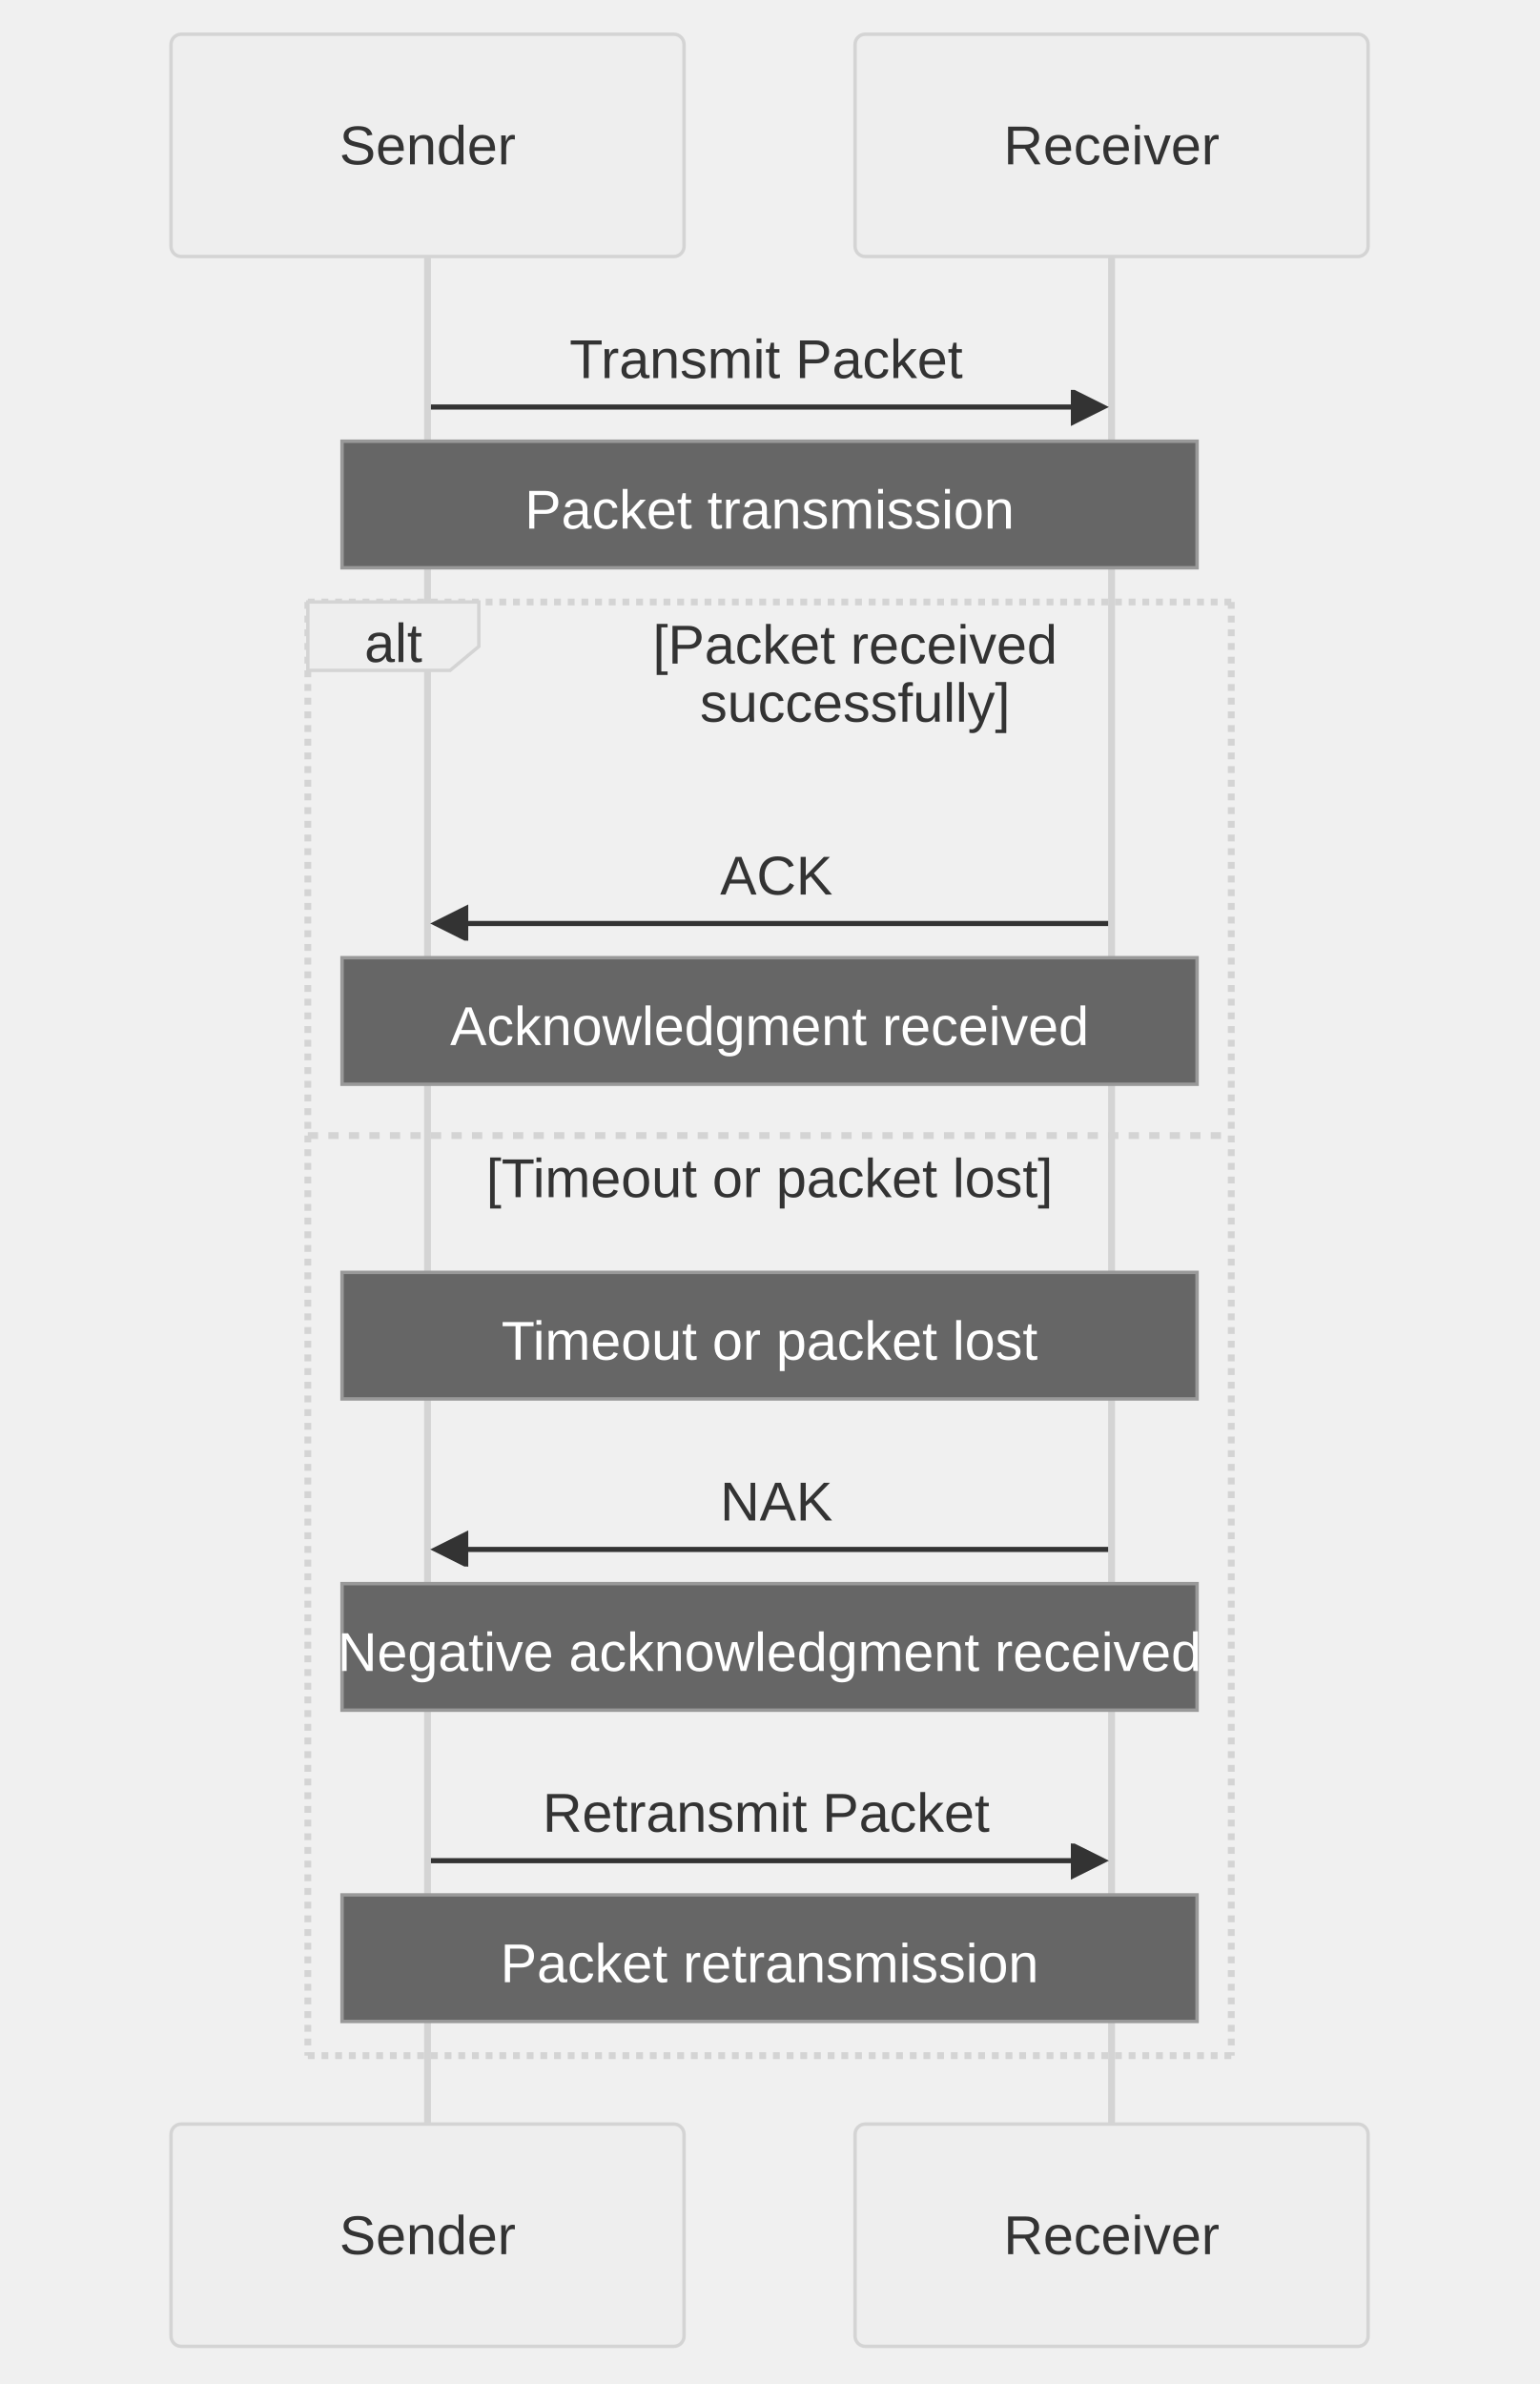
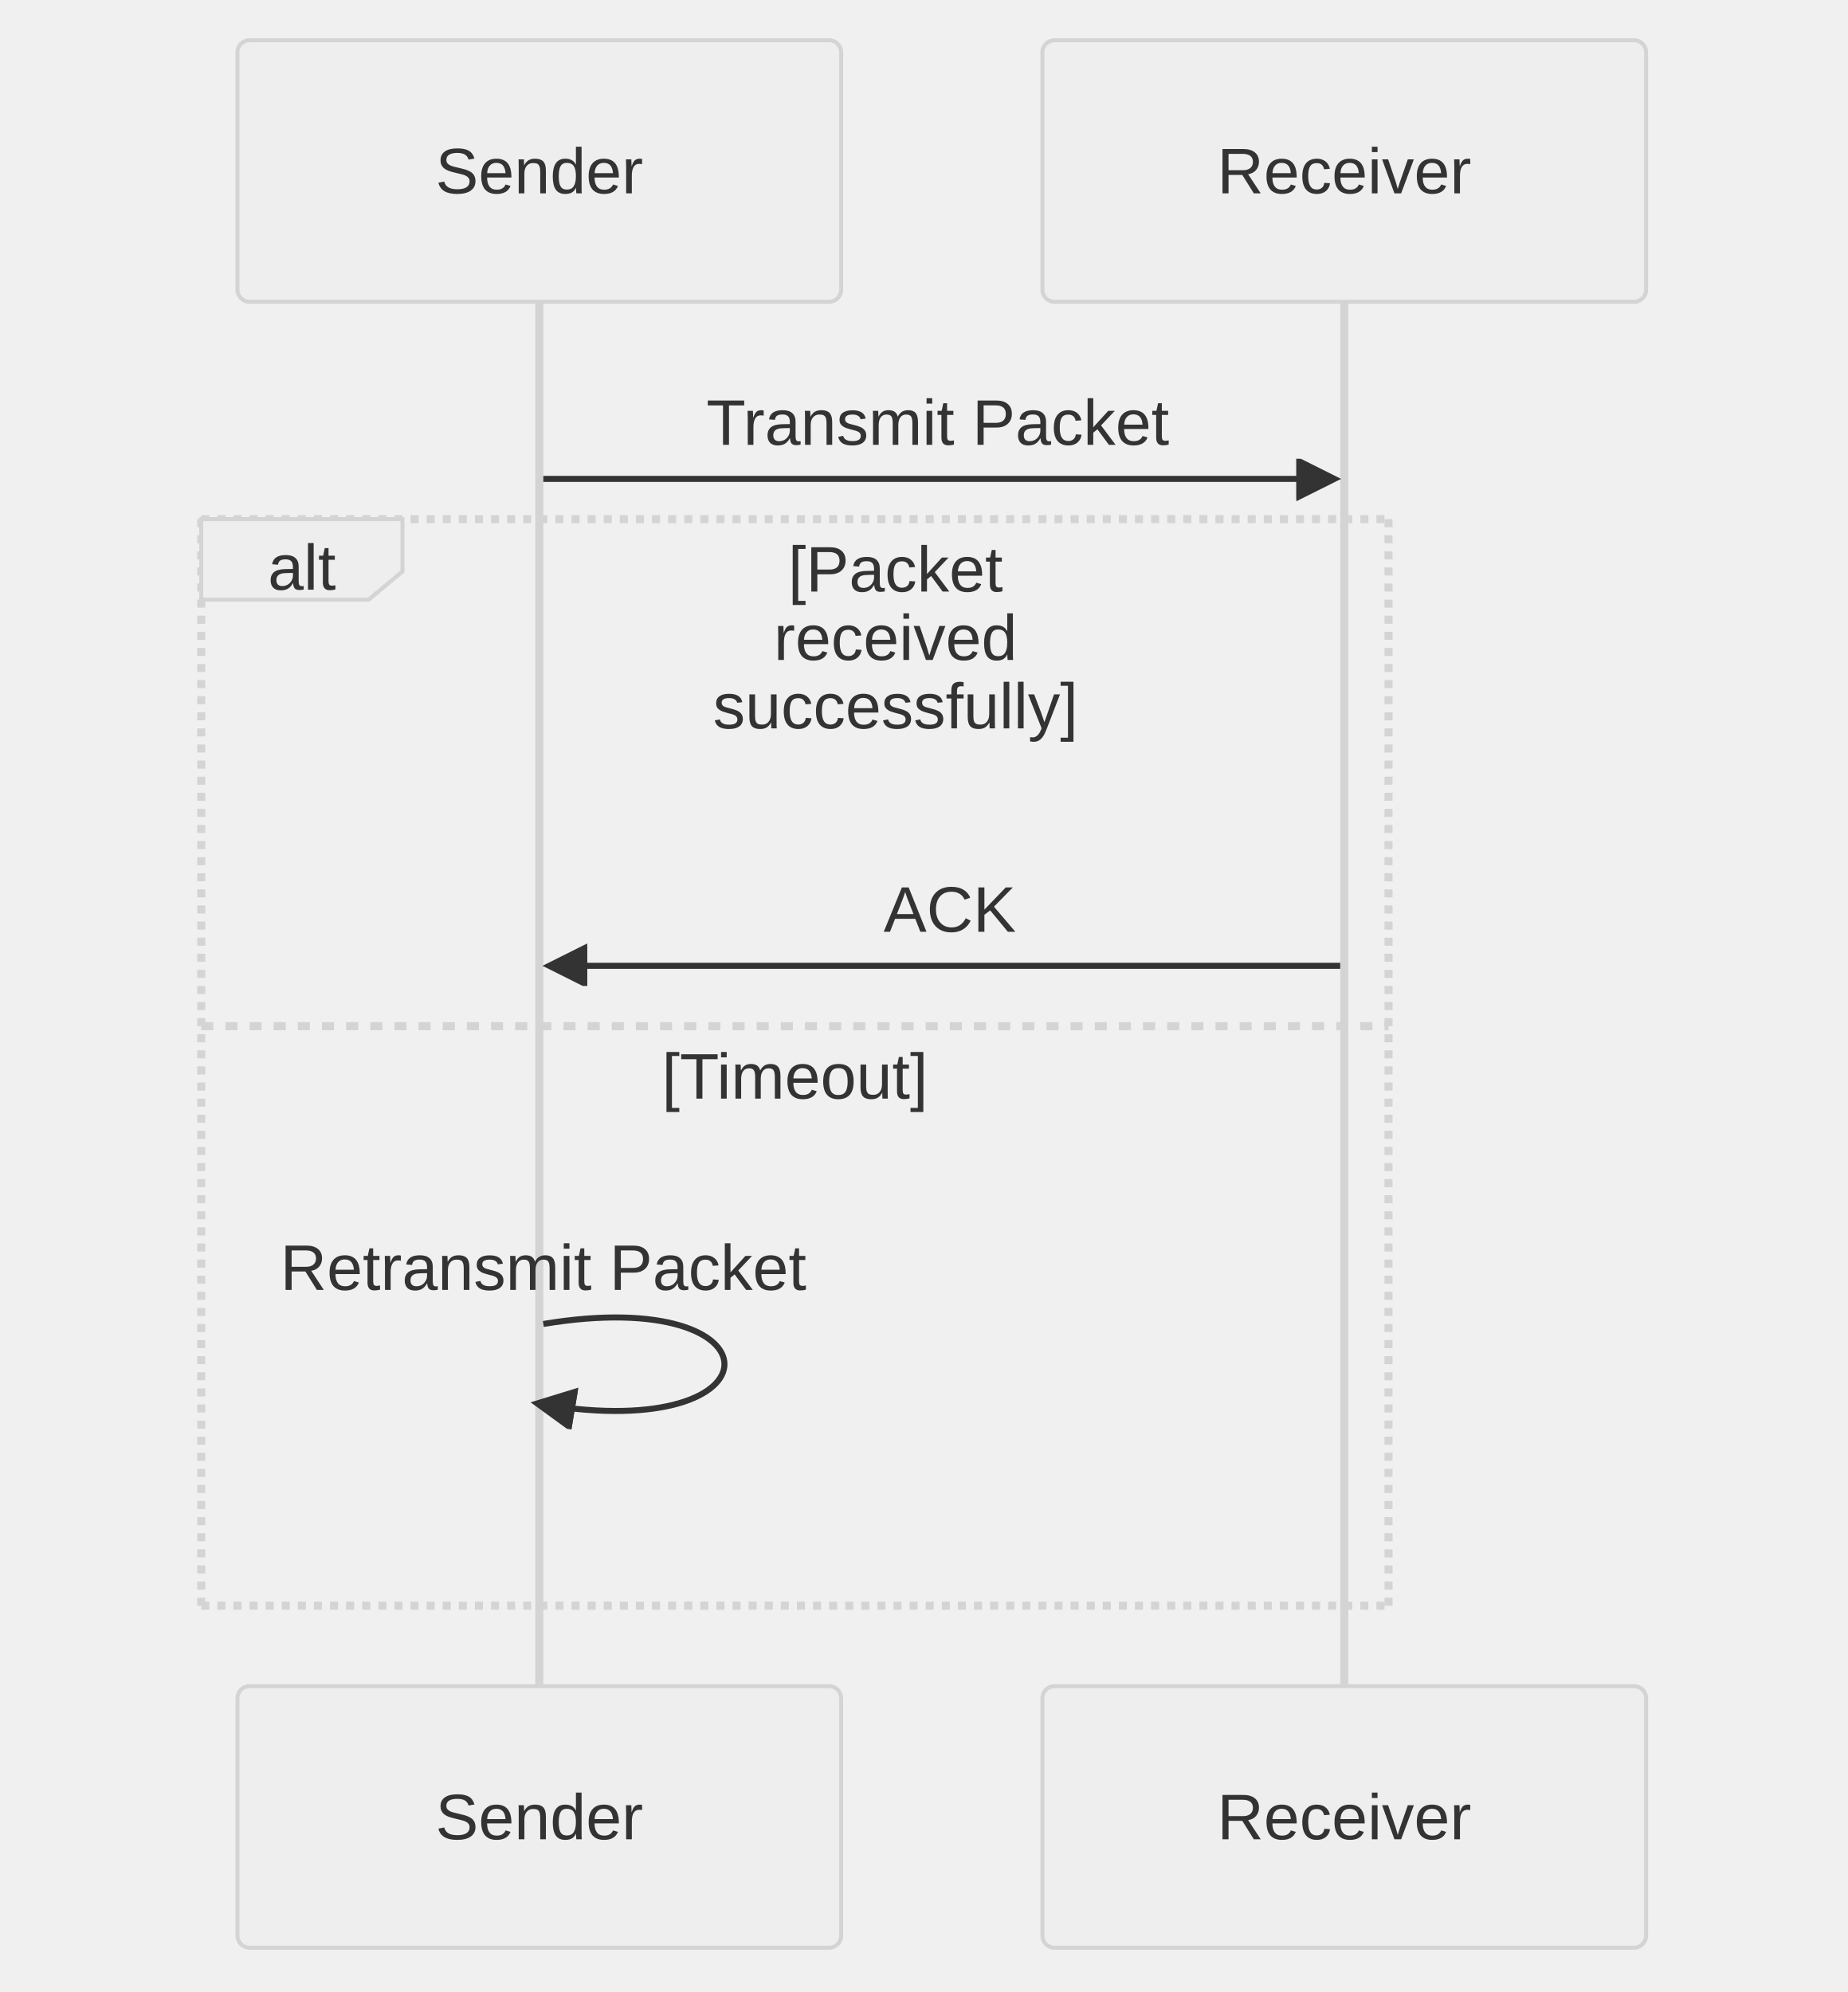
- <svg xmlns="http://www.w3.org/2000/svg" aria-roledescription="sequence" role="graphics-document document" viewBox="-50 -10 450 697" style="max-width: 450px; background-color: white;" width="100%" id="my-svg">
+ <svg xmlns="http://www.w3.org/2000/svg" aria-roledescription="sequence" role="graphics-document document" viewBox="-59 -10 459 495" style="max-width: 459px; background-color: white;" width="100%" id="my-svg">
  <g>
-     <rect class="actor" ry="3" rx="3" height="65" width="150" stroke="#666" fill="#eaeaea" y="611" x="200" />
-     <text style="text-anchor: middle; font-size: 16px; font-weight: 400;" class="actor" alignment-baseline="central" dominant-baseline="central" y="643.5" x="275">
+     <rect class="actor" ry="3" rx="3" height="65" width="150" stroke="#666" fill="#eaeaea" y="409" x="200" />
+     <text style="text-anchor: middle; font-size: 16px; font-weight: 400;" class="actor" alignment-baseline="central" dominant-baseline="central" y="441.5" x="275">
      <tspan dy="0" x="275">Receiver</tspan>
    </text>
  </g>
  <g>
-     <rect class="actor" ry="3" rx="3" height="65" width="150" stroke="#666" fill="#eaeaea" y="611" x="0" />
-     <text style="text-anchor: middle; font-size: 16px; font-weight: 400;" class="actor" alignment-baseline="central" dominant-baseline="central" y="643.5" x="75">
+     <rect class="actor" ry="3" rx="3" height="65" width="150" stroke="#666" fill="#eaeaea" y="409" x="0" />
+     <text style="text-anchor: middle; font-size: 16px; font-weight: 400;" class="actor" alignment-baseline="central" dominant-baseline="central" y="441.5" x="75">
      <tspan dy="0" x="75">Sender</tspan>
    </text>
  </g>
  <g>
-     <line stroke="#999" stroke-width="0.5px" class="200" y2="611" x2="275" y1="5" x1="275" id="actor1" />
+     <line stroke="#999" stroke-width="0.5px" class="200" y2="409" x2="275" y1="5" x1="275" id="actor1" />
    <g id="root-1">
      <rect class="actor" ry="3" rx="3" height="65" width="150" stroke="#666" fill="#eaeaea" y="0" x="200" />
      <text style="text-anchor: middle; font-size: 16px; font-weight: 400;" class="actor" alignment-baseline="central" dominant-baseline="central" y="32.5" x="275">
        <tspan dy="0" x="275">Receiver</tspan>
      </text>
    </g>
  </g>
  <g>
-     <line stroke="#999" stroke-width="0.5px" class="200" y2="611" x2="75" y1="5" x1="75" id="actor0" />
+     <line stroke="#999" stroke-width="0.5px" class="200" y2="409" x2="75" y1="5" x1="75" id="actor0" />
    <g id="root-0">
      <rect class="actor" ry="3" rx="3" height="65" width="150" stroke="#666" fill="#eaeaea" y="0" x="0" />
      <text style="text-anchor: middle; font-size: 16px; font-weight: 400;" class="actor" alignment-baseline="central" dominant-baseline="central" y="32.5" x="75">
        <tspan dy="0" x="75">Sender</tspan>
      </text>
    </g>
  </g>
  <style>#my-svg{font-family:"trebuchet ms",verdana,arial,sans-serif;font-size:16px;fill:#000000;}#my-svg .error-icon{fill:#552222;}#my-svg .error-text{fill:#552222;stroke:#552222;}#my-svg .edge-thickness-normal{stroke-width:2px;}#my-svg .edge-thickness-thick{stroke-width:3.5px;}#my-svg .edge-pattern-solid{stroke-dasharray:0;}#my-svg .edge-pattern-dashed{stroke-dasharray:3;}#my-svg .edge-pattern-dotted{stroke-dasharray:2;}#my-svg .marker{fill:#666;stroke:#666;}#my-svg .marker.cross{stroke:#666;}#my-svg svg{font-family:"trebuchet ms",verdana,arial,sans-serif;font-size:16px;}#my-svg .actor{stroke:hsl(0, 0%, 83%);fill:#eee;}#my-svg text.actor&gt;tspan{fill:#333;stroke:none;}#my-svg .actor-line{stroke:#666;}#my-svg .messageLine0{stroke-width:1.5;stroke-dasharray:none;stroke:#333;}#my-svg .messageLine1{stroke-width:1.5;stroke-dasharray:2,2;stroke:#333;}#my-svg #arrowhead path{fill:#333;stroke:#333;}#my-svg .sequenceNumber{fill:white;}#my-svg #sequencenumber{fill:#333;}#my-svg #crosshead path{fill:#333;stroke:#333;}#my-svg .messageText{fill:#333;stroke:none;}#my-svg .labelBox{stroke:hsl(0, 0%, 83%);fill:#eee;}#my-svg .labelText,#my-svg .labelText&gt;tspan{fill:#333;stroke:none;}#my-svg .loopText,#my-svg .loopText&gt;tspan{fill:#333;stroke:none;}#my-svg .loopLine{stroke-width:2px;stroke-dasharray:2,2;stroke:hsl(0, 0%, 83%);fill:hsl(0, 0%, 83%);}#my-svg .note{stroke:#999;fill:#666;}#my-svg .noteText,#my-svg .noteText&gt;tspan{fill:#fff;stroke:none;}#my-svg .activation0{fill:#f4f4f4;stroke:#666;}#my-svg .activation1{fill:#f4f4f4;stroke:#666;}#my-svg .activation2{fill:#f4f4f4;stroke:#666;}#my-svg .actorPopupMenu{position:absolute;}#my-svg .actorPopupMenuPanel{position:absolute;fill:#eee;box-shadow:0px 8px 16px 0px rgba(0,0,0,0.2);filter:drop-shadow(3px 5px 2px rgb(0 0 0 / 0.4));}#my-svg .actor-man line{stroke:hsl(0, 0%, 83%);fill:#eee;}#my-svg .actor-man circle,#my-svg line{stroke:hsl(0, 0%, 83%);fill:#eee;stroke-width:2px;}#my-svg :root{--mermaid-font-family:"trebuchet ms",verdana,arial,sans-serif;}</style>
  <g />
  <defs>
    <symbol height="24" width="24" id="computer">
      <path d="M2 2v13h20v-13h-20zm18 11h-16v-9h16v9zm-10.228 6l.466-1h3.524l.467 1h-4.457zm14.228 3h-24l2-6h2.104l-1.33 4h18.45l-1.297-4h2.073l2 6zm-5-10h-14v-7h14v7z" transform="scale(.5)" />
    </symbol>
  </defs>
  <defs>
    <symbol clip-rule="evenodd" fill-rule="evenodd" id="database">
      <path d="M12.258.001l.256.004.255.005.253.008.251.01.249.012.247.015.246.016.242.019.241.02.239.023.236.024.233.027.231.028.229.031.225.032.223.034.22.036.217.038.214.04.211.041.208.043.205.045.201.046.198.048.194.05.191.051.187.053.183.054.18.056.175.057.172.059.168.06.163.061.16.063.155.064.15.066.074.033.073.033.071.034.07.034.069.035.068.035.067.035.066.035.064.036.064.036.062.036.06.036.06.037.058.037.058.037.055.038.055.038.053.038.052.038.051.039.05.039.048.039.047.039.045.04.044.04.043.04.041.04.04.041.039.041.037.041.036.041.034.041.033.042.032.042.03.042.029.042.027.042.026.043.024.043.023.043.021.043.02.043.018.044.017.043.015.044.013.044.012.044.011.045.009.044.007.045.006.045.004.045.002.045.001.045v17l-.001.045-.002.045-.004.045-.006.045-.007.045-.009.044-.011.045-.012.044-.013.044-.015.044-.017.043-.018.044-.02.043-.021.043-.023.043-.024.043-.026.043-.027.042-.029.042-.03.042-.032.042-.033.042-.034.041-.036.041-.037.041-.039.041-.04.041-.041.04-.043.04-.044.04-.045.04-.047.039-.048.039-.05.039-.051.039-.052.038-.053.038-.055.038-.055.038-.058.037-.058.037-.06.037-.06.036-.062.036-.064.036-.064.036-.066.035-.067.035-.068.035-.069.035-.07.034-.071.034-.073.033-.074.033-.15.066-.155.064-.16.063-.163.061-.168.06-.172.059-.175.057-.18.056-.183.054-.187.053-.191.051-.194.05-.198.048-.201.046-.205.045-.208.043-.211.041-.214.04-.217.038-.22.036-.223.034-.225.032-.229.031-.231.028-.233.027-.236.024-.239.023-.241.02-.242.019-.246.016-.247.015-.249.012-.251.01-.253.008-.255.005-.256.004-.258.001-.258-.001-.256-.004-.255-.005-.253-.008-.251-.01-.249-.012-.247-.015-.245-.016-.243-.019-.241-.02-.238-.023-.236-.024-.234-.027-.231-.028-.228-.031-.226-.032-.223-.034-.22-.036-.217-.038-.214-.04-.211-.041-.208-.043-.204-.045-.201-.046-.198-.048-.195-.05-.19-.051-.187-.053-.184-.054-.179-.056-.176-.057-.172-.059-.167-.06-.164-.061-.159-.063-.155-.064-.151-.066-.074-.033-.072-.033-.072-.034-.07-.034-.069-.035-.068-.035-.067-.035-.066-.035-.064-.036-.063-.036-.062-.036-.061-.036-.06-.037-.058-.037-.057-.037-.056-.038-.055-.038-.053-.038-.052-.038-.051-.039-.049-.039-.049-.039-.046-.039-.046-.04-.044-.04-.043-.04-.041-.04-.04-.041-.039-.041-.037-.041-.036-.041-.034-.041-.033-.042-.032-.042-.03-.042-.029-.042-.027-.042-.026-.043-.024-.043-.023-.043-.021-.043-.02-.043-.018-.044-.017-.043-.015-.044-.013-.044-.012-.044-.011-.045-.009-.044-.007-.045-.006-.045-.004-.045-.002-.045-.001-.045v-17l.001-.045.002-.045.004-.045.006-.045.007-.045.009-.044.011-.045.012-.044.013-.044.015-.044.017-.043.018-.044.02-.043.021-.043.023-.043.024-.043.026-.043.027-.042.029-.042.03-.042.032-.042.033-.042.034-.041.036-.041.037-.041.039-.041.04-.041.041-.04.043-.04.044-.04.046-.04.046-.039.049-.039.049-.039.051-.039.052-.038.053-.038.055-.038.056-.038.057-.037.058-.037.06-.037.061-.036.062-.036.063-.036.064-.036.066-.035.067-.035.068-.035.069-.035.07-.034.072-.034.072-.033.074-.033.151-.066.155-.064.159-.063.164-.061.167-.06.172-.059.176-.057.179-.056.184-.054.187-.053.19-.051.195-.05.198-.048.201-.046.204-.045.208-.043.211-.041.214-.04.217-.038.22-.036.223-.034.226-.032.228-.031.231-.028.234-.027.236-.024.238-.023.241-.02.243-.019.245-.016.247-.015.249-.012.251-.01.253-.008.255-.005.256-.004.258-.001.258.001zm-9.258 20.499v.01l.001.021.003.021.004.022.005.021.006.022.007.022.009.023.01.022.011.023.012.023.013.023.015.023.016.024.017.023.018.024.019.024.021.024.022.025.023.024.024.025.052.049.056.05.061.051.066.051.07.051.075.051.079.052.084.052.088.052.092.052.097.052.102.051.105.052.11.052.114.051.119.051.123.051.127.05.131.05.135.05.139.048.144.049.147.047.152.047.155.047.16.045.163.045.167.043.171.043.176.041.178.041.183.039.187.039.19.037.194.035.197.035.202.033.204.031.209.03.212.029.216.027.219.025.222.024.226.021.23.02.233.018.236.016.24.015.243.012.246.01.249.008.253.005.256.004.259.001.26-.001.257-.004.254-.005.25-.008.247-.011.244-.012.241-.014.237-.016.233-.018.231-.021.226-.021.224-.024.22-.026.216-.027.212-.028.21-.031.205-.031.202-.034.198-.034.194-.036.191-.037.187-.039.183-.04.179-.04.175-.042.172-.043.168-.044.163-.045.16-.046.155-.046.152-.047.148-.048.143-.049.139-.049.136-.05.131-.05.126-.05.123-.051.118-.052.114-.051.11-.052.106-.052.101-.052.096-.052.092-.052.088-.053.083-.051.079-.052.074-.052.07-.051.065-.051.06-.051.056-.05.051-.05.023-.024.023-.025.021-.024.02-.024.019-.024.018-.024.017-.024.015-.023.014-.024.013-.023.012-.023.01-.023.01-.022.008-.022.006-.022.006-.022.004-.022.004-.021.001-.021.001-.021v-4.127l-.077.055-.08.053-.083.054-.085.053-.087.052-.09.052-.093.051-.095.05-.097.05-.1.049-.102.049-.105.048-.106.047-.109.047-.111.046-.114.045-.115.045-.118.044-.12.043-.122.042-.124.042-.126.041-.128.04-.13.04-.132.038-.134.038-.135.037-.138.037-.139.035-.142.035-.143.034-.144.033-.147.032-.148.031-.15.03-.151.03-.153.029-.154.027-.156.027-.158.026-.159.025-.161.024-.162.023-.163.022-.165.021-.166.02-.167.019-.169.018-.169.017-.171.016-.173.015-.173.014-.175.013-.175.012-.177.011-.178.01-.179.008-.179.008-.181.006-.182.005-.182.004-.184.003-.184.002h-.37l-.184-.002-.184-.003-.182-.004-.182-.005-.181-.006-.179-.008-.179-.008-.178-.01-.176-.011-.176-.012-.175-.013-.173-.014-.172-.015-.171-.016-.17-.017-.169-.018-.167-.019-.166-.02-.165-.021-.163-.022-.162-.023-.161-.024-.159-.025-.157-.026-.156-.027-.155-.027-.153-.029-.151-.03-.15-.03-.148-.031-.146-.032-.145-.033-.143-.034-.141-.035-.14-.035-.137-.037-.136-.037-.134-.038-.132-.038-.13-.04-.128-.04-.126-.041-.124-.042-.122-.042-.12-.044-.117-.043-.116-.045-.113-.045-.112-.046-.109-.047-.106-.047-.105-.048-.102-.049-.1-.049-.097-.05-.095-.05-.093-.052-.09-.051-.087-.052-.085-.053-.083-.054-.08-.054-.077-.054v4.127zm0-5.654v.011l.001.021.003.021.004.021.005.022.006.022.007.022.009.022.01.022.011.023.012.023.013.023.015.024.016.023.017.024.018.024.019.024.021.024.022.024.023.025.024.024.052.05.056.05.061.05.066.051.07.051.075.052.079.051.084.052.088.052.092.052.097.052.102.052.105.052.11.051.114.051.119.052.123.05.127.051.131.05.135.049.139.049.144.048.147.048.152.047.155.046.16.045.163.045.167.044.171.042.176.042.178.04.183.04.187.038.19.037.194.036.197.034.202.033.204.032.209.03.212.028.216.027.219.025.222.024.226.022.23.02.233.018.236.016.24.014.243.012.246.01.249.008.253.006.256.003.259.001.26-.001.257-.003.254-.006.25-.008.247-.01.244-.012.241-.015.237-.016.233-.018.231-.02.226-.022.224-.024.22-.025.216-.027.212-.029.21-.03.205-.032.202-.033.198-.035.194-.036.191-.037.187-.039.183-.039.179-.041.175-.042.172-.043.168-.044.163-.045.16-.045.155-.047.152-.047.148-.048.143-.048.139-.05.136-.049.131-.05.126-.051.123-.051.118-.051.114-.052.11-.052.106-.052.101-.052.096-.052.092-.052.088-.052.083-.052.079-.052.074-.051.07-.052.065-.051.06-.05.056-.051.051-.049.023-.025.023-.024.021-.025.02-.024.019-.024.018-.024.017-.024.015-.023.014-.023.013-.024.012-.022.01-.023.01-.023.008-.022.006-.022.006-.022.004-.021.004-.022.001-.021.001-.021v-4.139l-.077.054-.08.054-.083.054-.085.052-.087.053-.09.051-.093.051-.095.051-.097.05-.1.049-.102.049-.105.048-.106.047-.109.047-.111.046-.114.045-.115.044-.118.044-.12.044-.122.042-.124.042-.126.041-.128.04-.13.039-.132.039-.134.038-.135.037-.138.036-.139.036-.142.035-.143.033-.144.033-.147.033-.148.031-.15.03-.151.03-.153.028-.154.028-.156.027-.158.026-.159.025-.161.024-.162.023-.163.022-.165.021-.166.02-.167.019-.169.018-.169.017-.171.016-.173.015-.173.014-.175.013-.175.012-.177.011-.178.009-.179.009-.179.007-.181.007-.182.005-.182.004-.184.003-.184.002h-.37l-.184-.002-.184-.003-.182-.004-.182-.005-.181-.007-.179-.007-.179-.009-.178-.009-.176-.011-.176-.012-.175-.013-.173-.014-.172-.015-.171-.016-.17-.017-.169-.018-.167-.019-.166-.02-.165-.021-.163-.022-.162-.023-.161-.024-.159-.025-.157-.026-.156-.027-.155-.028-.153-.028-.151-.03-.15-.03-.148-.031-.146-.033-.145-.033-.143-.033-.141-.035-.14-.036-.137-.036-.136-.037-.134-.038-.132-.039-.13-.039-.128-.04-.126-.041-.124-.042-.122-.043-.12-.043-.117-.044-.116-.044-.113-.046-.112-.046-.109-.046-.106-.047-.105-.048-.102-.049-.1-.049-.097-.05-.095-.051-.093-.051-.09-.051-.087-.053-.085-.052-.083-.054-.08-.054-.077-.054v4.139zm0-5.666v.011l.001.02.003.022.004.021.005.022.006.021.007.022.009.023.01.022.011.023.012.023.013.023.015.023.016.024.017.024.018.023.019.024.021.025.022.024.023.024.024.025.052.05.056.05.061.05.066.051.07.051.075.052.079.051.084.052.088.052.092.052.097.052.102.052.105.051.11.052.114.051.119.051.123.051.127.05.131.05.135.05.139.049.144.048.147.048.152.047.155.046.16.045.163.045.167.043.171.043.176.042.178.04.183.04.187.038.19.037.194.036.197.034.202.033.204.032.209.03.212.028.216.027.219.025.222.024.226.021.23.02.233.018.236.017.24.014.243.012.246.01.249.008.253.006.256.003.259.001.26-.001.257-.003.254-.006.25-.008.247-.01.244-.013.241-.014.237-.016.233-.018.231-.02.226-.022.224-.024.22-.025.216-.027.212-.029.21-.03.205-.032.202-.033.198-.035.194-.036.191-.037.187-.039.183-.039.179-.041.175-.042.172-.043.168-.044.163-.045.16-.045.155-.047.152-.047.148-.048.143-.049.139-.049.136-.049.131-.051.126-.05.123-.051.118-.052.114-.051.11-.052.106-.052.101-.052.096-.052.092-.052.088-.052.083-.052.079-.052.074-.052.07-.051.065-.051.06-.051.056-.05.051-.049.023-.025.023-.025.021-.024.02-.024.019-.024.018-.024.017-.024.015-.023.014-.024.013-.023.012-.023.01-.022.01-.023.008-.022.006-.022.006-.022.004-.022.004-.021.001-.021.001-.021v-4.153l-.077.054-.08.054-.083.053-.085.053-.087.053-.09.051-.093.051-.095.051-.097.05-.1.049-.102.048-.105.048-.106.048-.109.046-.111.046-.114.046-.115.044-.118.044-.12.043-.122.043-.124.042-.126.041-.128.04-.13.039-.132.039-.134.038-.135.037-.138.036-.139.036-.142.034-.143.034-.144.033-.147.032-.148.032-.15.03-.151.03-.153.028-.154.028-.156.027-.158.026-.159.024-.161.024-.162.023-.163.023-.165.021-.166.02-.167.019-.169.018-.169.017-.171.016-.173.015-.173.014-.175.013-.175.012-.177.01-.178.01-.179.009-.179.007-.181.006-.182.006-.182.004-.184.003-.184.001-.185.001-.185-.001-.184-.001-.184-.003-.182-.004-.182-.006-.181-.006-.179-.007-.179-.009-.178-.01-.176-.01-.176-.012-.175-.013-.173-.014-.172-.015-.171-.016-.17-.017-.169-.018-.167-.019-.166-.02-.165-.021-.163-.023-.162-.023-.161-.024-.159-.024-.157-.026-.156-.027-.155-.028-.153-.028-.151-.03-.15-.03-.148-.032-.146-.032-.145-.033-.143-.034-.141-.034-.14-.036-.137-.036-.136-.037-.134-.038-.132-.039-.13-.039-.128-.041-.126-.041-.124-.041-.122-.043-.12-.043-.117-.044-.116-.044-.113-.046-.112-.046-.109-.046-.106-.048-.105-.048-.102-.048-.1-.05-.097-.049-.095-.051-.093-.051-.09-.052-.087-.052-.085-.053-.083-.053-.08-.054-.077-.054v4.153zm8.74-8.179l-.257.004-.254.005-.25.008-.247.011-.244.012-.241.014-.237.016-.233.018-.231.021-.226.022-.224.023-.22.026-.216.027-.212.028-.21.031-.205.032-.202.033-.198.034-.194.036-.191.038-.187.038-.183.04-.179.041-.175.042-.172.043-.168.043-.163.045-.16.046-.155.046-.152.048-.148.048-.143.048-.139.049-.136.05-.131.05-.126.051-.123.051-.118.051-.114.052-.11.052-.106.052-.101.052-.096.052-.092.052-.088.052-.083.052-.079.052-.074.051-.07.052-.065.051-.06.05-.056.05-.051.05-.023.025-.023.024-.021.024-.02.025-.019.024-.018.024-.017.023-.015.024-.014.023-.013.023-.012.023-.01.023-.01.022-.008.022-.006.023-.006.021-.004.022-.004.021-.001.021-.001.021.001.021.001.021.004.021.004.022.006.021.006.023.008.022.01.022.01.023.012.023.013.023.014.023.015.024.017.023.018.024.019.024.02.025.021.024.023.024.023.025.051.05.056.05.06.05.065.051.07.052.074.051.079.052.083.052.088.052.092.052.096.052.101.052.106.052.11.052.114.052.118.051.123.051.126.051.131.05.136.05.139.049.143.048.148.048.152.048.155.046.16.046.163.045.168.043.172.043.175.042.179.041.183.04.187.038.191.038.194.036.198.034.202.033.205.032.21.031.212.028.216.027.22.026.224.023.226.022.231.021.233.018.237.016.241.014.244.012.247.011.25.008.254.005.257.004.26.001.26-.001.257-.004.254-.005.25-.008.247-.011.244-.012.241-.014.237-.016.233-.018.231-.021.226-.022.224-.023.22-.026.216-.027.212-.028.21-.031.205-.032.202-.033.198-.034.194-.036.191-.038.187-.038.183-.04.179-.041.175-.042.172-.043.168-.043.163-.045.16-.046.155-.046.152-.048.148-.048.143-.048.139-.049.136-.05.131-.05.126-.051.123-.051.118-.051.114-.052.11-.052.106-.052.101-.052.096-.052.092-.052.088-.052.083-.052.079-.052.074-.051.07-.052.065-.051.06-.05.056-.05.051-.05.023-.025.023-.024.021-.024.02-.025.019-.024.018-.024.017-.023.015-.024.014-.023.013-.023.012-.023.01-.023.01-.022.008-.022.006-.023.006-.021.004-.022.004-.021.001-.021.001-.021-.001-.021-.001-.021-.004-.021-.004-.022-.006-.021-.006-.023-.008-.022-.01-.022-.01-.023-.012-.023-.013-.023-.014-.023-.015-.024-.017-.023-.018-.024-.019-.024-.02-.025-.021-.024-.023-.024-.023-.025-.051-.05-.056-.05-.06-.05-.065-.051-.07-.052-.074-.051-.079-.052-.083-.052-.088-.052-.092-.052-.096-.052-.101-.052-.106-.052-.11-.052-.114-.052-.118-.051-.123-.051-.126-.051-.131-.05-.136-.05-.139-.049-.143-.048-.148-.048-.152-.048-.155-.046-.16-.046-.163-.045-.168-.043-.172-.043-.175-.042-.179-.041-.183-.04-.187-.038-.191-.038-.194-.036-.198-.034-.202-.033-.205-.032-.21-.031-.212-.028-.216-.027-.22-.026-.224-.023-.226-.022-.231-.021-.233-.018-.237-.016-.241-.014-.244-.012-.247-.011-.25-.008-.254-.005-.257-.004-.26-.001-.26.001z" transform="scale(.5)" />
    </symbol>
  </defs>
  <defs>
    <symbol height="24" width="24" id="clock">
      <path d="M12 2c5.514 0 10 4.486 10 10s-4.486 10-10 10-10-4.486-10-10 4.486-10 10-10zm0-2c-6.627 0-12 5.373-12 12s5.373 12 12 12 12-5.373 12-12-5.373-12-12-12zm5.848 12.459c.202.038.202.333.001.372-1.907.361-6.045 1.111-6.547 1.111-.719 0-1.301-.582-1.301-1.301 0-.512.77-5.447 1.125-7.445.034-.192.312-.181.343.014l.985 6.238 5.394 1.011z" transform="scale(.5)" />
    </symbol>
  </defs>
  <defs>
    <marker orient="auto" markerHeight="12" markerWidth="12" markerUnits="userSpaceOnUse" refY="5" refX="7.9" id="arrowhead">
      <path d="M 0 0 L 10 5 L 0 10 z" />
    </marker>
  </defs>
  <defs>
    <marker refY="4.5" refX="4" orient="auto" markerHeight="8" markerWidth="15" id="crosshead">
      <path style="stroke-dasharray: 0, 0;" d="M 1,2 L 6,7 M 6,2 L 1,7" stroke-width="1pt" stroke="#000000" fill="none" />
    </marker>
  </defs>
  <defs>
    <marker orient="auto" markerHeight="28" markerWidth="20" refY="7" refX="15.5" id="filled-head">
      <path d="M 18,7 L9,13 L14,7 L9,1 Z" />
    </marker>
  </defs>
  <defs>
    <marker orient="auto" markerHeight="40" markerWidth="60" refY="15" refX="15" id="sequencenumber">
      <circle r="6" cy="15" cx="15" />
    </marker>
  </defs>
  <g>
-     <rect class="note" ry="0" rx="0" height="37" width="250" stroke="#666" fill="#EDF2AE" y="119" x="50" />
-     <text style="font-size: 16px; font-weight: 400;" dy="1em" class="noteText" alignment-baseline="middle" dominant-baseline="middle" text-anchor="middle" y="124" x="175">
-       <tspan x="175">Packet transmission</tspan>
+     <line class="loopLine" y2="119" x2="286" y1="119" x1="-9" />
+     <line class="loopLine" y2="389" x2="286" y1="119" x1="286" />
+     <line class="loopLine" y2="389" x2="286" y1="389" x1="-9" />
+     <line class="loopLine" y2="389" x2="-9" y1="119" x1="-9" />
+     <line style="stroke-dasharray: 3, 3;" class="loopLine" y2="245" x2="286" y1="245" x1="-9" />
+     <polygon class="labelBox" points="-9,119 41,119 41,132 32.6,139 -9,139" />
+     <text style="font-size: 16px; font-weight: 400;" class="labelText" alignment-baseline="middle" dominant-baseline="middle" text-anchor="middle" y="132" x="16">alt</text>
+     <text style="font-size: 16px; font-weight: 400;" class="loopText" text-anchor="middle" y="137" x="163.5">
+       <tspan x="163.5">[Packet</tspan>
    </text>
-   </g>
-   <g>
-     <rect class="note" ry="0" rx="0" height="37" width="250" stroke="#666" fill="#EDF2AE" y="270" x="50" />
-     <text style="font-size: 16px; font-weight: 400;" dy="1em" class="noteText" alignment-baseline="middle" dominant-baseline="middle" text-anchor="middle" y="275" x="175">
-       <tspan x="175">Acknowledgment received</tspan>
+     <text style="font-size: 16px; font-weight: 400;" class="loopText" text-anchor="middle" y="154" x="163.5">
+       <tspan x="163.5">received</tspan>
    </text>
-   </g>
-   <g>
-     <rect class="note" ry="0" rx="0" height="37" width="250" stroke="#666" fill="#EDF2AE" y="362" x="50" />
-     <text style="font-size: 16px; font-weight: 400;" dy="1em" class="noteText" alignment-baseline="middle" dominant-baseline="middle" text-anchor="middle" y="367" x="175">
-       <tspan x="175">Timeout or packet lost</tspan>
+     <text style="font-size: 16px; font-weight: 400;" class="loopText" text-anchor="middle" y="171" x="163.5">
+       <tspan x="163.5">successfully]</tspan>
    </text>
-   </g>
-   <g>
-     <rect class="note" ry="0" rx="0" height="37" width="250" stroke="#666" fill="#EDF2AE" y="453" x="50" />
-     <text style="font-size: 16px; font-weight: 400;" dy="1em" class="noteText" alignment-baseline="middle" dominant-baseline="middle" text-anchor="middle" y="458" x="175">
-       <tspan x="175">Negative acknowledgment received</tspan>
-     </text>
-   </g>
-   <g>
-     <rect class="note" ry="0" rx="0" height="37" width="250" stroke="#666" fill="#EDF2AE" y="544" x="50" />
-     <text style="font-size: 16px; font-weight: 400;" dy="1em" class="noteText" alignment-baseline="middle" dominant-baseline="middle" text-anchor="middle" y="549" x="175">
-       <tspan x="175">Packet retransmission</tspan>
-     </text>
-   </g>
-   <g>
-     <line class="loopLine" y2="166" x2="310" y1="166" x1="40" />
-     <line class="loopLine" y2="591" x2="310" y1="166" x1="310" />
-     <line class="loopLine" y2="591" x2="310" y1="591" x1="40" />
-     <line class="loopLine" y2="591" x2="40" y1="166" x1="40" />
-     <line style="stroke-dasharray: 3, 3;" class="loopLine" y2="322" x2="310" y1="322" x1="40" />
-     <polygon class="labelBox" points="40,166 90,166 90,179 81.6,186 40,186" />
-     <text style="font-size: 16px; font-weight: 400;" class="labelText" alignment-baseline="middle" dominant-baseline="middle" text-anchor="middle" y="179" x="65">alt</text>
-     <text style="font-size: 16px; font-weight: 400;" class="loopText" text-anchor="middle" y="184" x="200">
-       <tspan x="200">[Packet received</tspan>
-     </text>
-     <text style="font-size: 16px; font-weight: 400;" class="loopText" text-anchor="middle" y="201" x="200">
-       <tspan x="200">successfully]</tspan>
-     </text>
-     <text style="font-size: 16px; font-weight: 400;" class="loopText" text-anchor="middle" y="340" x="175">[Timeout or packet lost]</text>
+     <text style="font-size: 16px; font-weight: 400;" class="loopText" text-anchor="middle" y="263" x="138.5">[Timeout]</text>
  </g>
  <text style="font-size: 16px; font-weight: 400;" dy="1em" class="messageText" alignment-baseline="middle" dominant-baseline="middle" text-anchor="middle" y="80" x="174">Transmit Packet</text>
  <line style="fill: none;" marker-end="url(#arrowhead)" stroke="none" stroke-width="2" class="messageLine0" y2="109" x2="271" y1="109" x1="76" />
-   <text style="font-size: 16px; font-weight: 400;" dy="1em" class="messageText" alignment-baseline="middle" dominant-baseline="middle" text-anchor="middle" y="231" x="177">ACK</text>
-   <line style="fill: none;" marker-end="url(#arrowhead)" stroke="none" stroke-width="2" class="messageLine0" y2="260" x2="79" y1="260" x1="274" />
-   <text style="font-size: 16px; font-weight: 400;" dy="1em" class="messageText" alignment-baseline="middle" dominant-baseline="middle" text-anchor="middle" y="414" x="177">NAK</text>
-   <line style="fill: none;" marker-end="url(#arrowhead)" stroke="none" stroke-width="2" class="messageLine0" y2="443" x2="79" y1="443" x1="274" />
-   <text style="font-size: 16px; font-weight: 400;" dy="1em" class="messageText" alignment-baseline="middle" dominant-baseline="middle" text-anchor="middle" y="505" x="174">Retransmit Packet</text>
-   <line style="fill: none;" marker-end="url(#arrowhead)" stroke="none" stroke-width="2" class="messageLine0" y2="534" x2="271" y1="534" x1="76" />
+   <text style="font-size: 16px; font-weight: 400;" dy="1em" class="messageText" alignment-baseline="middle" dominant-baseline="middle" text-anchor="middle" y="201" x="177">ACK</text>
+   <line style="fill: none;" marker-end="url(#arrowhead)" stroke="none" stroke-width="2" class="messageLine0" y2="230" x2="79" y1="230" x1="274" />
+   <text style="font-size: 16px; font-weight: 400;" dy="1em" class="messageText" alignment-baseline="middle" dominant-baseline="middle" text-anchor="middle" y="290" x="76">Retransmit Packet</text>
+   <path style="fill: none;" marker-end="url(#arrowhead)" stroke="none" stroke-width="2" class="messageLine0" d="M 76,319 C 136,309 136,349 76,339" />
</svg>
